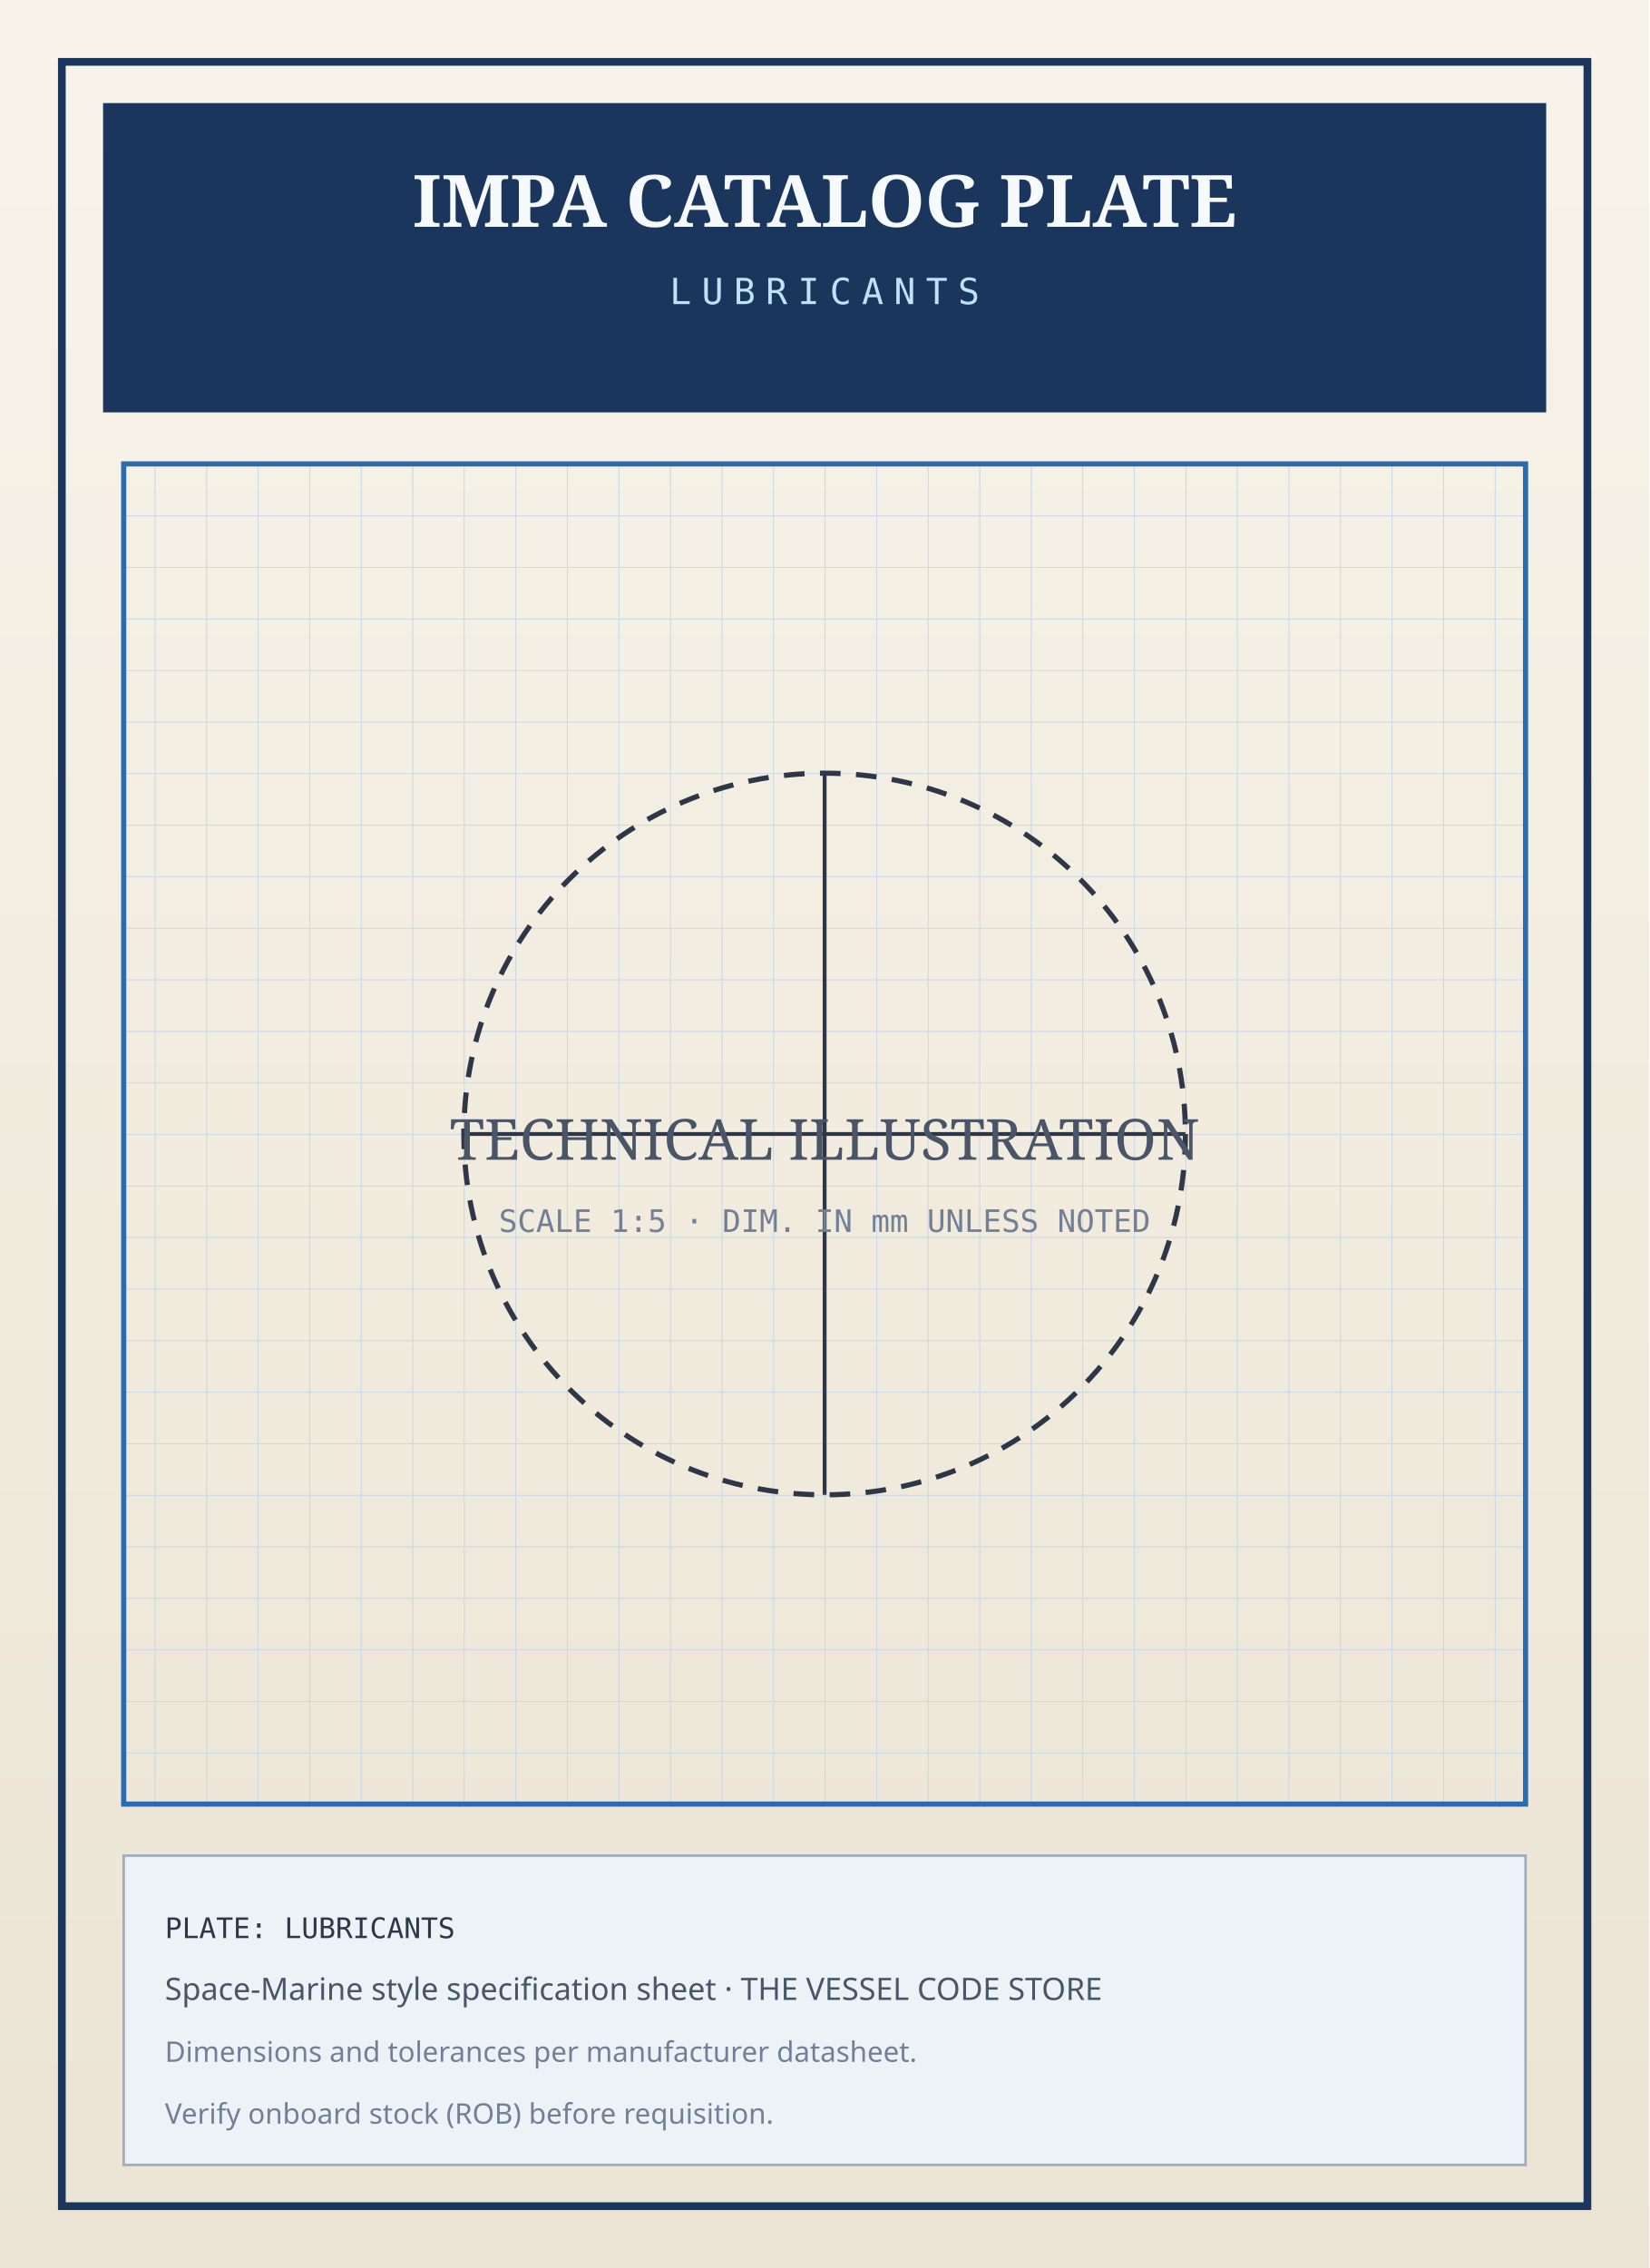
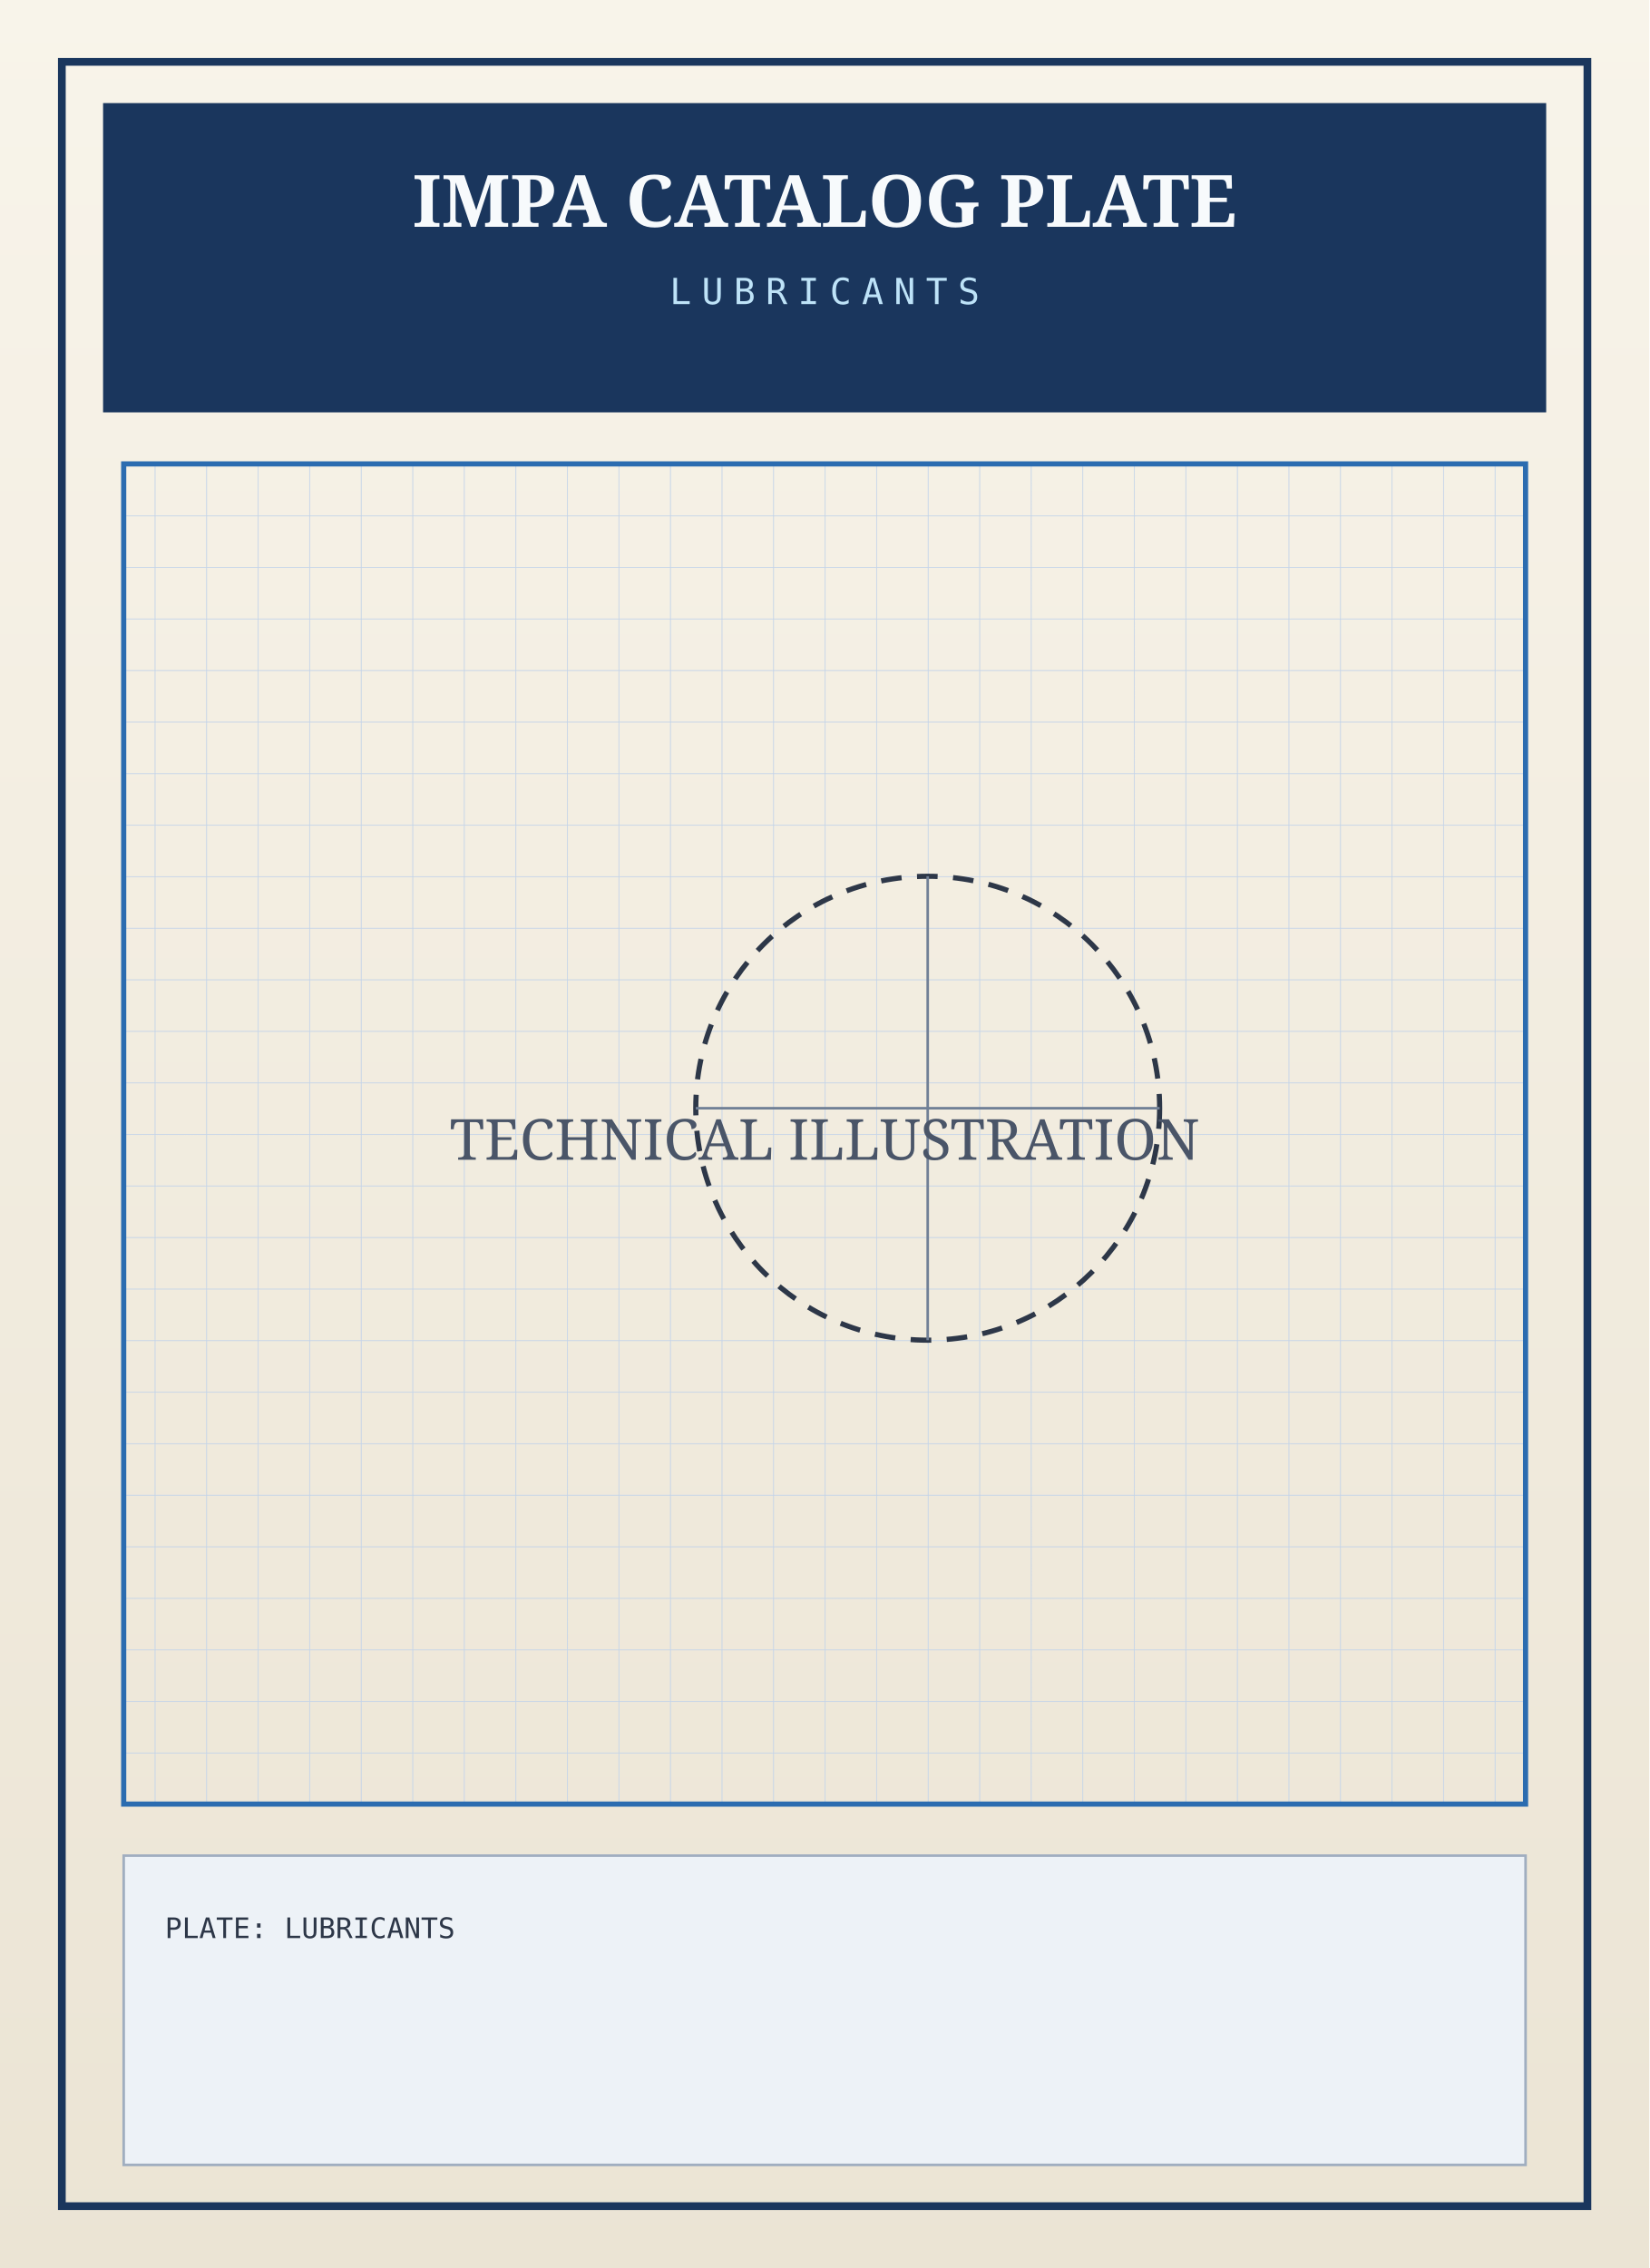
<svg xmlns="http://www.w3.org/2000/svg" viewBox="0 0 640 880" role="img" aria-label="LUBRICANTS catalog plate">
  <defs>
    <pattern id="grid" width="20" height="20" patternUnits="userSpaceOnUse">
      <path d="M 20 0 L 0 0 0 20" fill="none" stroke="#c5d4e8" stroke-width="0.6" />
    </pattern>
    <linearGradient id="paper" x1="0" y1="0" x2="0" y2="1">
      <stop offset="0%" stop-color="#f8f4ea" />
      <stop offset="100%" stop-color="#ebe4d4" />
    </linearGradient>
  </defs>
  <rect width="640" height="880" fill="url(#paper)" />
  <rect x="24" y="24" width="592" height="832" fill="none" stroke="#1a365d" stroke-width="3" />
  <rect x="40" y="40" width="560" height="120" fill="#1a365d" />
  <text x="320" y="88" text-anchor="middle" fill="#f7fafc" font-family="Georgia, serif" font-size="28" font-weight="700">IMPA CATALOG PLATE</text>
  <text x="320" y="118" text-anchor="middle" fill="#bee3f8" font-family="ui-monospace, monospace" font-size="14" letter-spacing="4">LUBRICANTS</text>
  <rect x="48" y="180" width="544" height="520" fill="url(#grid)" stroke="#2b6cb0" stroke-width="2" />
-   <circle cx="320" cy="440" r="140" fill="none" stroke="#2d3748" stroke-width="2" stroke-dasharray="8 6" />
-   <line x1="180" y1="440" x2="460" y2="440" stroke="#2d3748" stroke-width="1.5" />
-   <line x1="320" y1="300" x2="320" y2="580" stroke="#2d3748" stroke-width="1.5" />
+   <circle cx="360" cy="430" r="90" fill="none" stroke="#2d3748" stroke-width="2" stroke-dasharray="8 6" />
+   <line x1="270" y1="430" x2="450" y2="430" stroke="#718096" stroke-width="1" />
+   <line x1="360" y1="340" x2="360" y2="520" stroke="#718096" stroke-width="1" />
  <text x="320" y="450" text-anchor="middle" fill="#4a5568" font-family="Georgia, serif" font-size="22">TECHNICAL ILLUSTRATION</text>
-   <text x="320" y="478" text-anchor="middle" fill="#718096" font-family="ui-monospace, monospace" font-size="12">SCALE 1:5 · DIM. IN mm UNLESS NOTED</text>
  <rect x="48" y="720" width="544" height="120" fill="#edf2f7" stroke="#a0aec0" stroke-width="1" />
  <text x="64" y="752" fill="#2d3748" font-family="ui-monospace, monospace" font-size="11">PLATE: LUBRICANTS</text>
-   <text x="64" y="776" fill="#4a5568" font-family="ui-sans-serif, system-ui" font-size="12">Space-Marine style specification sheet · THE VESSEL CODE STORE</text>
-   <text x="64" y="800" fill="#718096" font-family="ui-sans-serif, system-ui" font-size="11">Dimensions and tolerances per manufacturer datasheet.</text>
-   <text x="64" y="824" fill="#718096" font-family="ui-sans-serif, system-ui" font-size="11">Verify onboard stock (ROB) before requisition.</text>
</svg>
